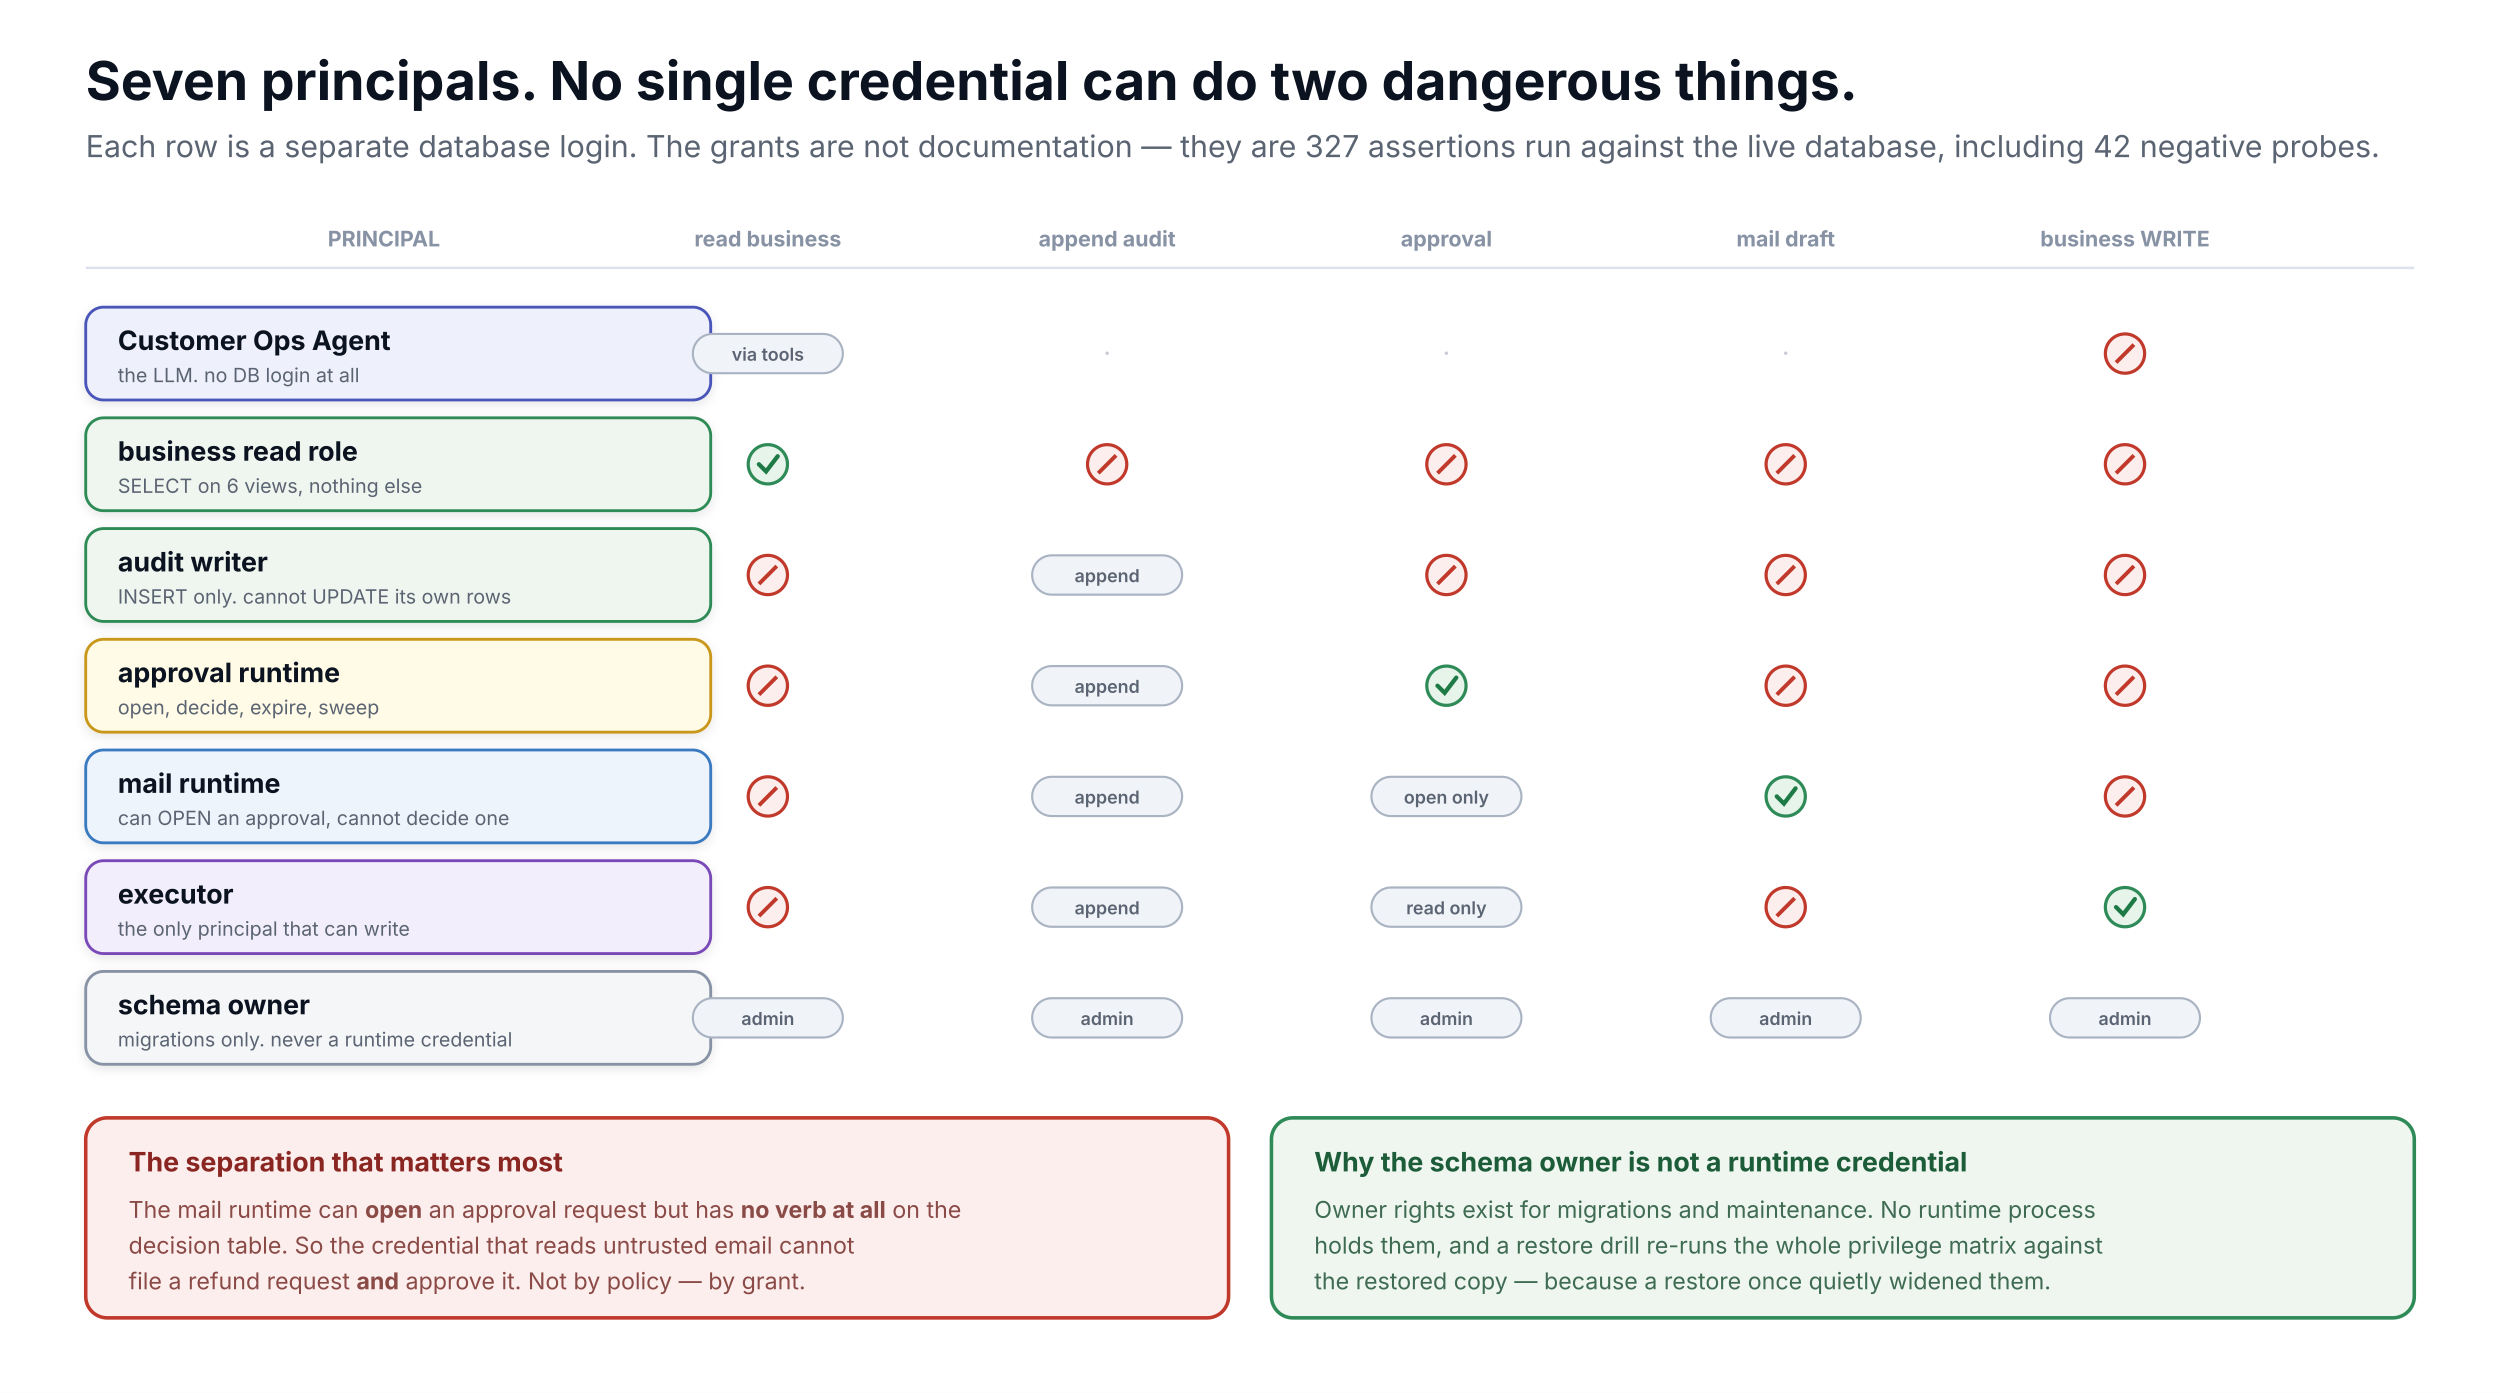
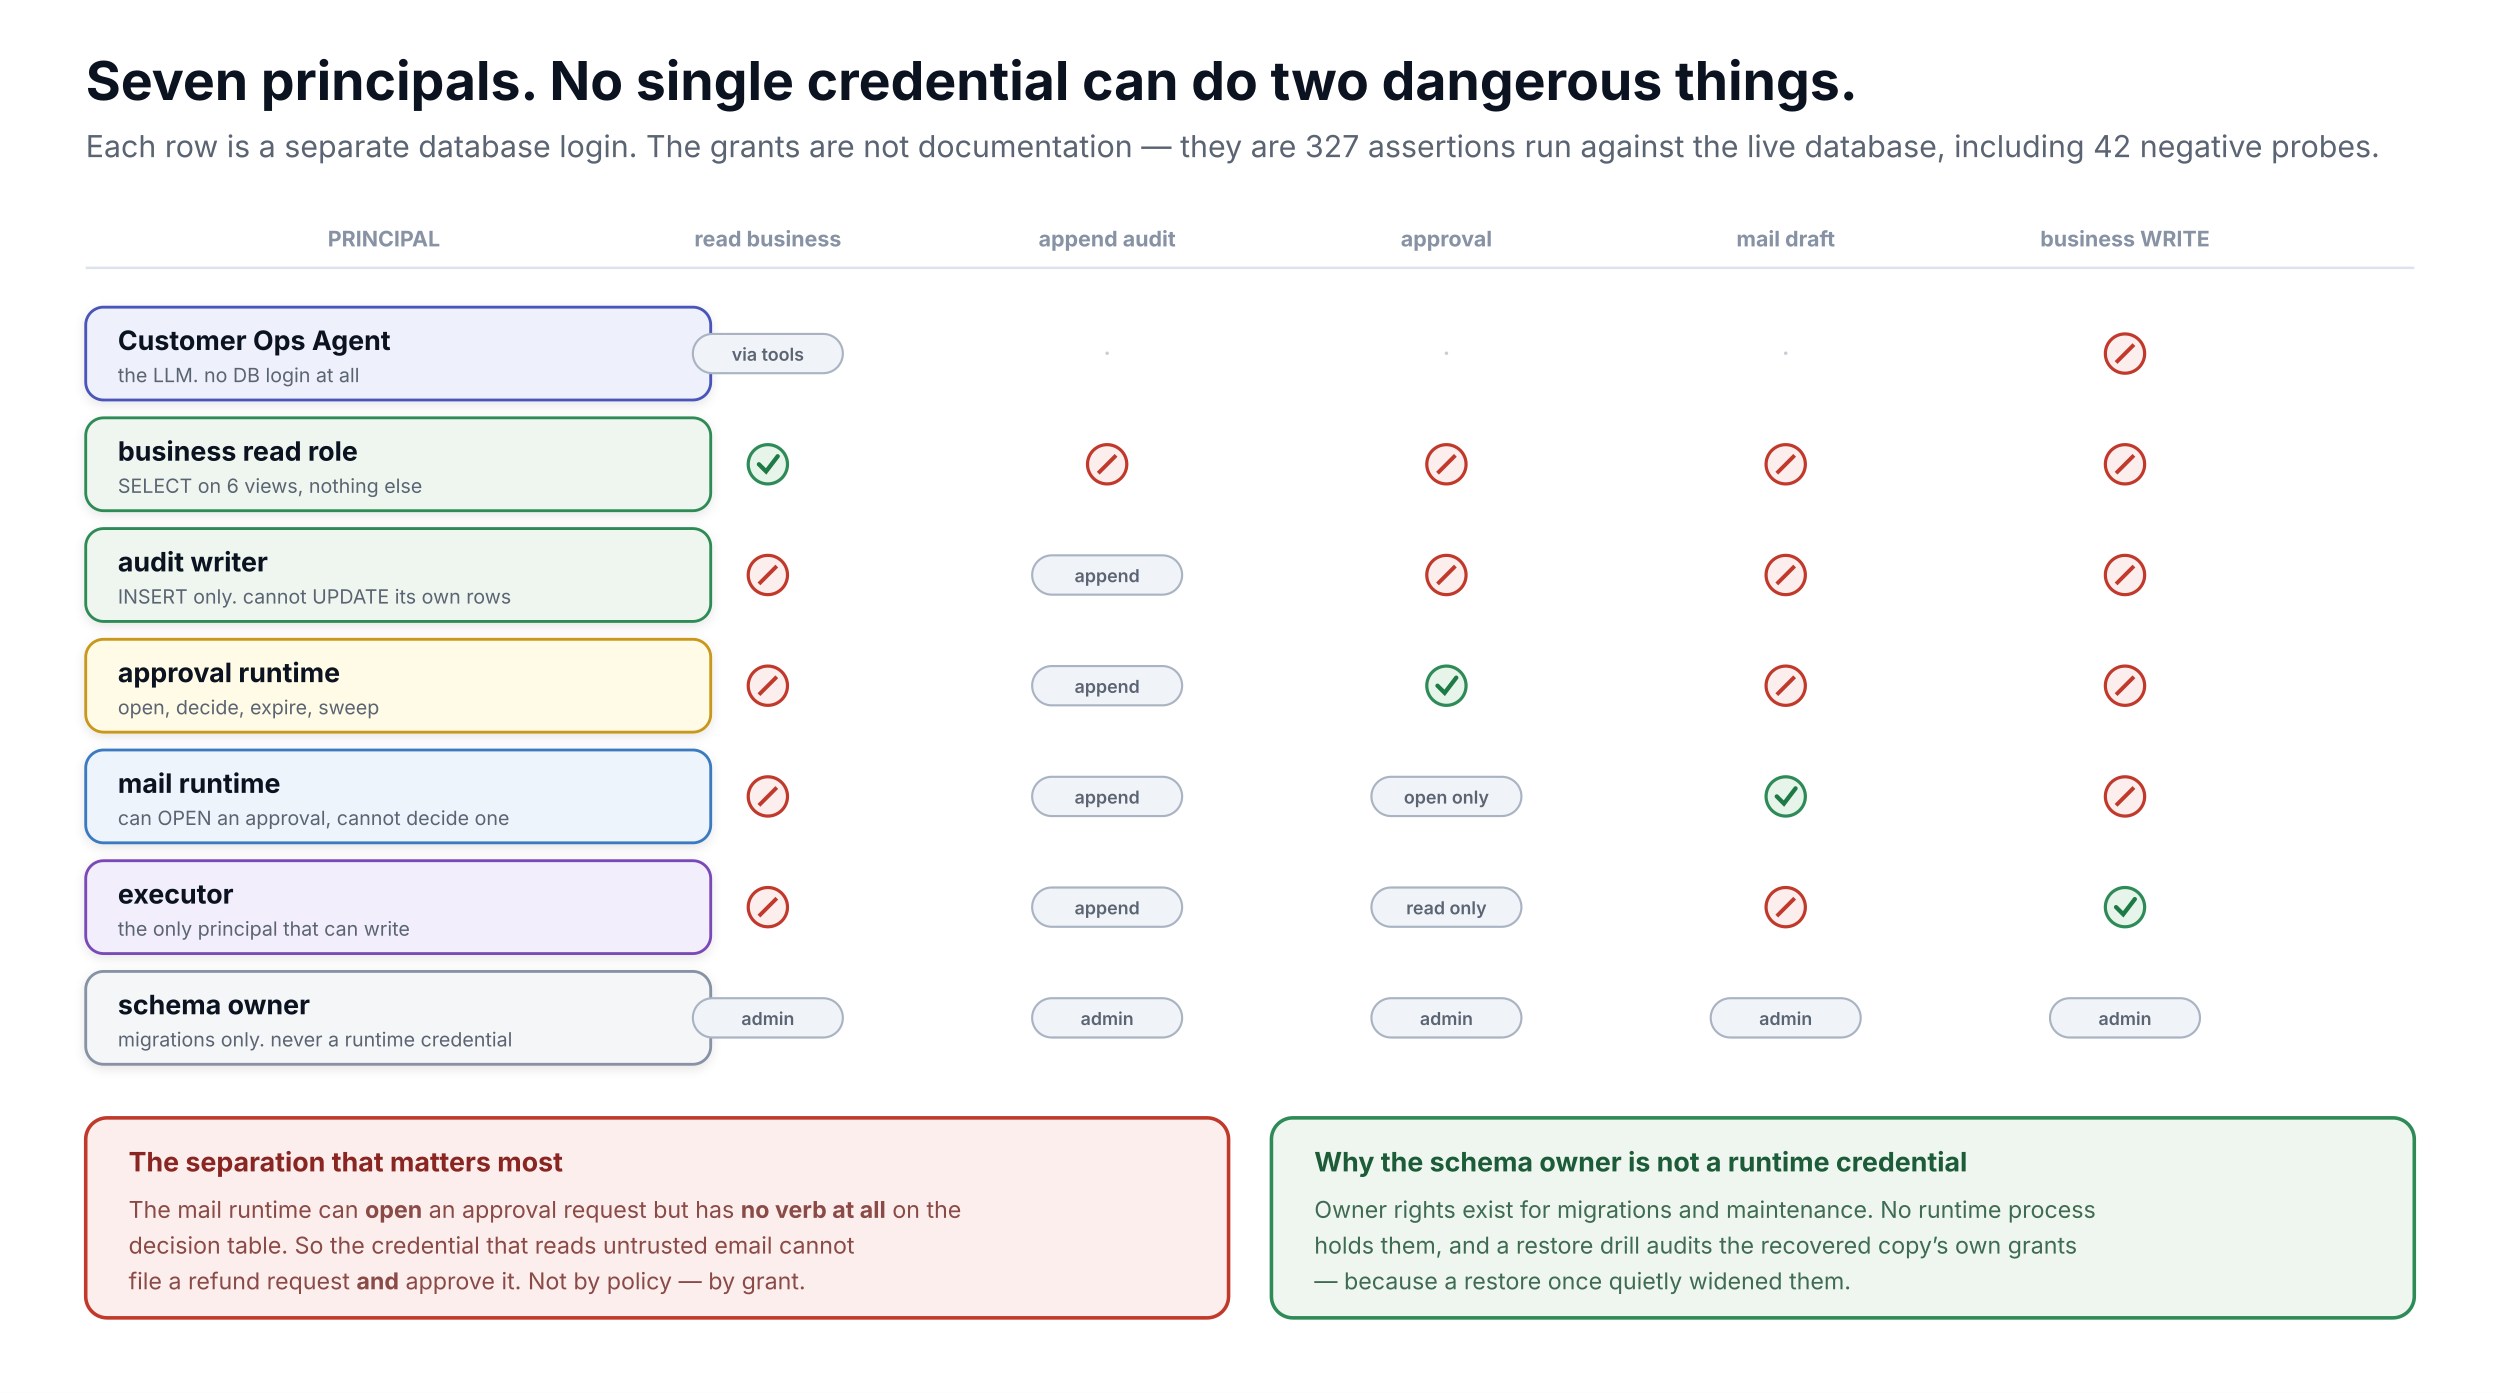
<svg xmlns="http://www.w3.org/2000/svg" viewBox="0 0 1400 780" width="1400" height="780" font-family="Inter, 'Helvetica Neue', Helvetica, Arial, sans-serif">
  <defs>
    <marker id="arw" viewBox="0 0 10 10" refX="9" refY="5" markerWidth="7" markerHeight="7" orient="auto-start-reverse">
      <path d="M 0 0 L 10 5 L 0 10 z" fill="#5b6472" />
    </marker>
    <marker id="deny" viewBox="0 0 10 10" refX="5" refY="5" markerWidth="8" markerHeight="8" orient="auto">
      <circle cx="5" cy="5" r="4" fill="none" stroke="#c0392b" stroke-width="1.6" />
      <line x1="2.2" y1="7.8" x2="7.8" y2="2.2" stroke="#c0392b" stroke-width="1.6" />
    </marker>
    <filter id="sh" x="-20%" y="-20%" width="140%" height="150%">
      <feDropShadow dx="0" dy="2" stdDeviation="3" flood-color="#0b1220" flood-opacity="0.10" />
    </filter>
  </defs>
  <rect width="1400" height="780" fill="#ffffff" />
  <text x="48" y="56" font-size="30" font-weight="700" fill="#0b1220">Seven principals. No single credential can do two dangerous things.</text>
  <text x="48" y="88" font-size="17" fill="#5b6472">Each row is a separate database login. The grants are not documentation — they are 327 assertions run against the live database, including 42 negative probes.</text>
  <text x="430" y="138" font-size="12" font-weight="700" fill="#8792a4" text-anchor="middle">read business</text>
  <text x="620" y="138" font-size="12" font-weight="700" fill="#8792a4" text-anchor="middle">append audit</text>
  <text x="810" y="138" font-size="12" font-weight="700" fill="#8792a4" text-anchor="middle">approval</text>
  <text x="1000" y="138" font-size="12" font-weight="700" fill="#8792a4" text-anchor="middle">mail draft</text>
  <text x="1190" y="138" font-size="12" font-weight="700" fill="#8792a4" text-anchor="middle">business WRITE</text>
  <text x="215" y="138" font-size="12" font-weight="700" fill="#8792a4" text-anchor="middle">PRINCIPAL</text>
  <line x1="48" y1="150" x2="1352" y2="150" stroke="#dde3ec" stroke-width="1.4" />
  <rect x="48" y="172" width="350" height="52" rx="10" fill="#eef0fb" stroke="#4a54b8" stroke-width="1.6" filter="url(#sh)" />
  <text x="66" y="196" font-size="15" font-weight="700" fill="#0b1220" text-anchor="start">Customer Ops Agent</text>
  <text x="66" y="214" font-size="11" fill="#5b6472" text-anchor="start">the LLM. no DB login at all</text>
  <rect x="388" y="187" width="84" height="22" rx="11" fill="#f0f3f8" stroke="#a9b3c2" stroke-width="1.2" />
  <text x="430" y="202" font-size="10" font-weight="600" fill="#5b6472" text-anchor="middle">via tools</text>
  <text x="620" y="203" font-size="15" fill="#c8ccd4" text-anchor="middle">·</text>
  <text x="810" y="203" font-size="15" fill="#c8ccd4" text-anchor="middle">·</text>
  <text x="1000" y="203" font-size="15" fill="#c8ccd4" text-anchor="middle">·</text>
  <circle cx="1190" cy="198" r="11" fill="#fdeeee" stroke="#c0392b" stroke-width="1.8" />
  <line x1="1185" y1="203" x2="1195" y2="193" stroke="#c0392b" stroke-width="2.2" />
  <rect x="48" y="234" width="350" height="52" rx="10" fill="#eef6ef" stroke="#2e8b57" stroke-width="1.6" filter="url(#sh)" />
  <text x="66" y="258" font-size="15" font-weight="700" fill="#0b1220" text-anchor="start">business read role</text>
  <text x="66" y="276" font-size="11" fill="#5b6472" text-anchor="start">SELECT on 6 views, nothing else</text>
  <circle cx="430" cy="260" r="11" fill="#e6f4ea" stroke="#2e8b57" stroke-width="1.8" />
  <path d="M 425 260 L 429 264 L 435.5 255.5" fill="none" stroke="#1d7a45" stroke-width="2.4" stroke-linecap="round" />
  <circle cx="620" cy="260" r="11" fill="#fdeeee" stroke="#c0392b" stroke-width="1.8" />
  <line x1="615" y1="265" x2="625" y2="255" stroke="#c0392b" stroke-width="2.2" />
  <circle cx="810" cy="260" r="11" fill="#fdeeee" stroke="#c0392b" stroke-width="1.8" />
  <line x1="805" y1="265" x2="815" y2="255" stroke="#c0392b" stroke-width="2.2" />
  <circle cx="1000" cy="260" r="11" fill="#fdeeee" stroke="#c0392b" stroke-width="1.8" />
  <line x1="995" y1="265" x2="1005" y2="255" stroke="#c0392b" stroke-width="2.2" />
  <circle cx="1190" cy="260" r="11" fill="#fdeeee" stroke="#c0392b" stroke-width="1.8" />
  <line x1="1185" y1="265" x2="1195" y2="255" stroke="#c0392b" stroke-width="2.2" />
  <rect x="48" y="296" width="350" height="52" rx="10" fill="#eef6ef" stroke="#2e8b57" stroke-width="1.6" filter="url(#sh)" />
  <text x="66" y="320" font-size="15" font-weight="700" fill="#0b1220" text-anchor="start">audit writer</text>
  <text x="66" y="338" font-size="11" fill="#5b6472" text-anchor="start">INSERT only. cannot UPDATE its own rows</text>
  <circle cx="430" cy="322" r="11" fill="#fdeeee" stroke="#c0392b" stroke-width="1.8" />
  <line x1="425" y1="327" x2="435" y2="317" stroke="#c0392b" stroke-width="2.2" />
  <rect x="578" y="311" width="84" height="22" rx="11" fill="#f0f3f8" stroke="#a9b3c2" stroke-width="1.2" />
  <text x="620" y="326" font-size="10" font-weight="600" fill="#5b6472" text-anchor="middle">append</text>
  <circle cx="810" cy="322" r="11" fill="#fdeeee" stroke="#c0392b" stroke-width="1.8" />
  <line x1="805" y1="327" x2="815" y2="317" stroke="#c0392b" stroke-width="2.2" />
  <circle cx="1000" cy="322" r="11" fill="#fdeeee" stroke="#c0392b" stroke-width="1.8" />
  <line x1="995" y1="327" x2="1005" y2="317" stroke="#c0392b" stroke-width="2.2" />
  <circle cx="1190" cy="322" r="11" fill="#fdeeee" stroke="#c0392b" stroke-width="1.8" />
  <line x1="1185" y1="327" x2="1195" y2="317" stroke="#c0392b" stroke-width="2.2" />
  <rect x="48" y="358" width="350" height="52" rx="10" fill="#fffbe6" stroke="#c8971b" stroke-width="1.6" filter="url(#sh)" />
  <text x="66" y="382" font-size="15" font-weight="700" fill="#0b1220" text-anchor="start">approval runtime</text>
  <text x="66" y="400" font-size="11" fill="#5b6472" text-anchor="start">open, decide, expire, sweep</text>
  <circle cx="430" cy="384" r="11" fill="#fdeeee" stroke="#c0392b" stroke-width="1.8" />
  <line x1="425" y1="389" x2="435" y2="379" stroke="#c0392b" stroke-width="2.2" />
  <rect x="578" y="373" width="84" height="22" rx="11" fill="#f0f3f8" stroke="#a9b3c2" stroke-width="1.2" />
  <text x="620" y="388" font-size="10" font-weight="600" fill="#5b6472" text-anchor="middle">append</text>
  <circle cx="810" cy="384" r="11" fill="#e6f4ea" stroke="#2e8b57" stroke-width="1.8" />
  <path d="M 805 384 L 809 388 L 815.5 379.5" fill="none" stroke="#1d7a45" stroke-width="2.4" stroke-linecap="round" />
  <circle cx="1000" cy="384" r="11" fill="#fdeeee" stroke="#c0392b" stroke-width="1.8" />
  <line x1="995" y1="389" x2="1005" y2="379" stroke="#c0392b" stroke-width="2.2" />
  <circle cx="1190" cy="384" r="11" fill="#fdeeee" stroke="#c0392b" stroke-width="1.8" />
  <line x1="1185" y1="389" x2="1195" y2="379" stroke="#c0392b" stroke-width="2.2" />
  <rect x="48" y="420" width="350" height="52" rx="10" fill="#eef4fb" stroke="#3a7ac0" stroke-width="1.6" filter="url(#sh)" />
  <text x="66" y="444" font-size="15" font-weight="700" fill="#0b1220" text-anchor="start">mail runtime</text>
  <text x="66" y="462" font-size="11" fill="#5b6472" text-anchor="start">can OPEN an approval, cannot decide one</text>
  <circle cx="430" cy="446" r="11" fill="#fdeeee" stroke="#c0392b" stroke-width="1.8" />
  <line x1="425" y1="451" x2="435" y2="441" stroke="#c0392b" stroke-width="2.2" />
  <rect x="578" y="435" width="84" height="22" rx="11" fill="#f0f3f8" stroke="#a9b3c2" stroke-width="1.2" />
  <text x="620" y="450" font-size="10" font-weight="600" fill="#5b6472" text-anchor="middle">append</text>
  <rect x="768" y="435" width="84" height="22" rx="11" fill="#f0f3f8" stroke="#a9b3c2" stroke-width="1.2" />
  <text x="810" y="450" font-size="10" font-weight="600" fill="#5b6472" text-anchor="middle">open only</text>
  <circle cx="1000" cy="446" r="11" fill="#e6f4ea" stroke="#2e8b57" stroke-width="1.8" />
  <path d="M 995 446 L 999 450 L 1005.5 441.5" fill="none" stroke="#1d7a45" stroke-width="2.4" stroke-linecap="round" />
  <circle cx="1190" cy="446" r="11" fill="#fdeeee" stroke="#c0392b" stroke-width="1.8" />
  <line x1="1185" y1="451" x2="1195" y2="441" stroke="#c0392b" stroke-width="2.2" />
  <rect x="48" y="482" width="350" height="52" rx="10" fill="#f2eefb" stroke="#7a4ab8" stroke-width="1.6" filter="url(#sh)" />
  <text x="66" y="506" font-size="15" font-weight="700" fill="#0b1220" text-anchor="start">executor</text>
  <text x="66" y="524" font-size="11" fill="#5b6472" text-anchor="start">the only principal that can write</text>
  <circle cx="430" cy="508" r="11" fill="#fdeeee" stroke="#c0392b" stroke-width="1.8" />
  <line x1="425" y1="513" x2="435" y2="503" stroke="#c0392b" stroke-width="2.2" />
  <rect x="578" y="497" width="84" height="22" rx="11" fill="#f0f3f8" stroke="#a9b3c2" stroke-width="1.2" />
  <text x="620" y="512" font-size="10" font-weight="600" fill="#5b6472" text-anchor="middle">append</text>
  <rect x="768" y="497" width="84" height="22" rx="11" fill="#f0f3f8" stroke="#a9b3c2" stroke-width="1.2" />
  <text x="810" y="512" font-size="10" font-weight="600" fill="#5b6472" text-anchor="middle">read only</text>
  <circle cx="1000" cy="508" r="11" fill="#fdeeee" stroke="#c0392b" stroke-width="1.8" />
  <line x1="995" y1="513" x2="1005" y2="503" stroke="#c0392b" stroke-width="2.2" />
  <circle cx="1190" cy="508" r="11" fill="#e6f4ea" stroke="#2e8b57" stroke-width="1.8" />
  <path d="M 1185 508 L 1189 512 L 1195.5 503.5" fill="none" stroke="#1d7a45" stroke-width="2.4" stroke-linecap="round" />
  <rect x="48" y="544" width="350" height="52" rx="10" fill="#f5f6f8" stroke="#8792a4" stroke-width="1.6" filter="url(#sh)" />
  <text x="66" y="568" font-size="15" font-weight="700" fill="#0b1220" text-anchor="start">schema owner</text>
  <text x="66" y="586" font-size="11" fill="#5b6472" text-anchor="start">migrations only. never a runtime credential</text>
  <rect x="388" y="559" width="84" height="22" rx="11" fill="#f0f3f8" stroke="#a9b3c2" stroke-width="1.2" />
  <text x="430" y="574" font-size="10" font-weight="600" fill="#5b6472" text-anchor="middle">admin</text>
  <rect x="578" y="559" width="84" height="22" rx="11" fill="#f0f3f8" stroke="#a9b3c2" stroke-width="1.2" />
  <text x="620" y="574" font-size="10" font-weight="600" fill="#5b6472" text-anchor="middle">admin</text>
  <rect x="768" y="559" width="84" height="22" rx="11" fill="#f0f3f8" stroke="#a9b3c2" stroke-width="1.2" />
  <text x="810" y="574" font-size="10" font-weight="600" fill="#5b6472" text-anchor="middle">admin</text>
  <rect x="958" y="559" width="84" height="22" rx="11" fill="#f0f3f8" stroke="#a9b3c2" stroke-width="1.2" />
  <text x="1000" y="574" font-size="10" font-weight="600" fill="#5b6472" text-anchor="middle">admin</text>
  <rect x="1148" y="559" width="84" height="22" rx="11" fill="#f0f3f8" stroke="#a9b3c2" stroke-width="1.2" />
  <text x="1190" y="574" font-size="10" font-weight="600" fill="#5b6472" text-anchor="middle">admin</text>
  <rect x="48" y="626" width="640" height="112" rx="12" fill="#fdeeee" stroke="#c0392b" stroke-width="2" />
  <text x="72" y="656" font-size="15" font-weight="700" fill="#8a2622" text-anchor="start">The separation that matters most</text>
  <text x="72" y="682" font-size="13" fill="#8a4a46" text-anchor="start">The mail runtime can <tspan font-weight="700">open</tspan> an approval request but has <tspan font-weight="700">no verb at all</tspan> on the</text>
  <text x="72" y="702" font-size="13" fill="#8a4a46" text-anchor="start">decision table. So the credential that reads untrusted email cannot</text>
  <text x="72" y="722" font-size="13" fill="#8a4a46" text-anchor="start">file a refund request <tspan font-weight="700">and</tspan> approve it. Not by policy — by grant.</text>
  <rect x="712" y="626" width="640" height="112" rx="12" fill="#eef6ef" stroke="#2e8b57" stroke-width="2" />
  <text x="736" y="656" font-size="15" font-weight="700" fill="#1d5c39" text-anchor="start">Why the schema owner is not a runtime credential</text>
  <text x="736" y="682" font-size="13" fill="#3f6b52" text-anchor="start">Owner rights exist for migrations and maintenance. No runtime process</text>
-   <text x="736" y="702" font-size="13" fill="#3f6b52" text-anchor="start">holds them, and a restore drill re-runs the whole privilege matrix against</text>
-   <text x="736" y="722" font-size="13" fill="#3f6b52" text-anchor="start">the restored copy — because a restore once quietly widened them.</text>
+   <text x="736" y="702" font-size="13" fill="#3f6b52" text-anchor="start">holds them, and a restore drill audits the recovered copy’s own grants</text>
+   <text x="736" y="722" font-size="13" fill="#3f6b52" text-anchor="start">— because a restore once quietly widened them.</text>
</svg>
